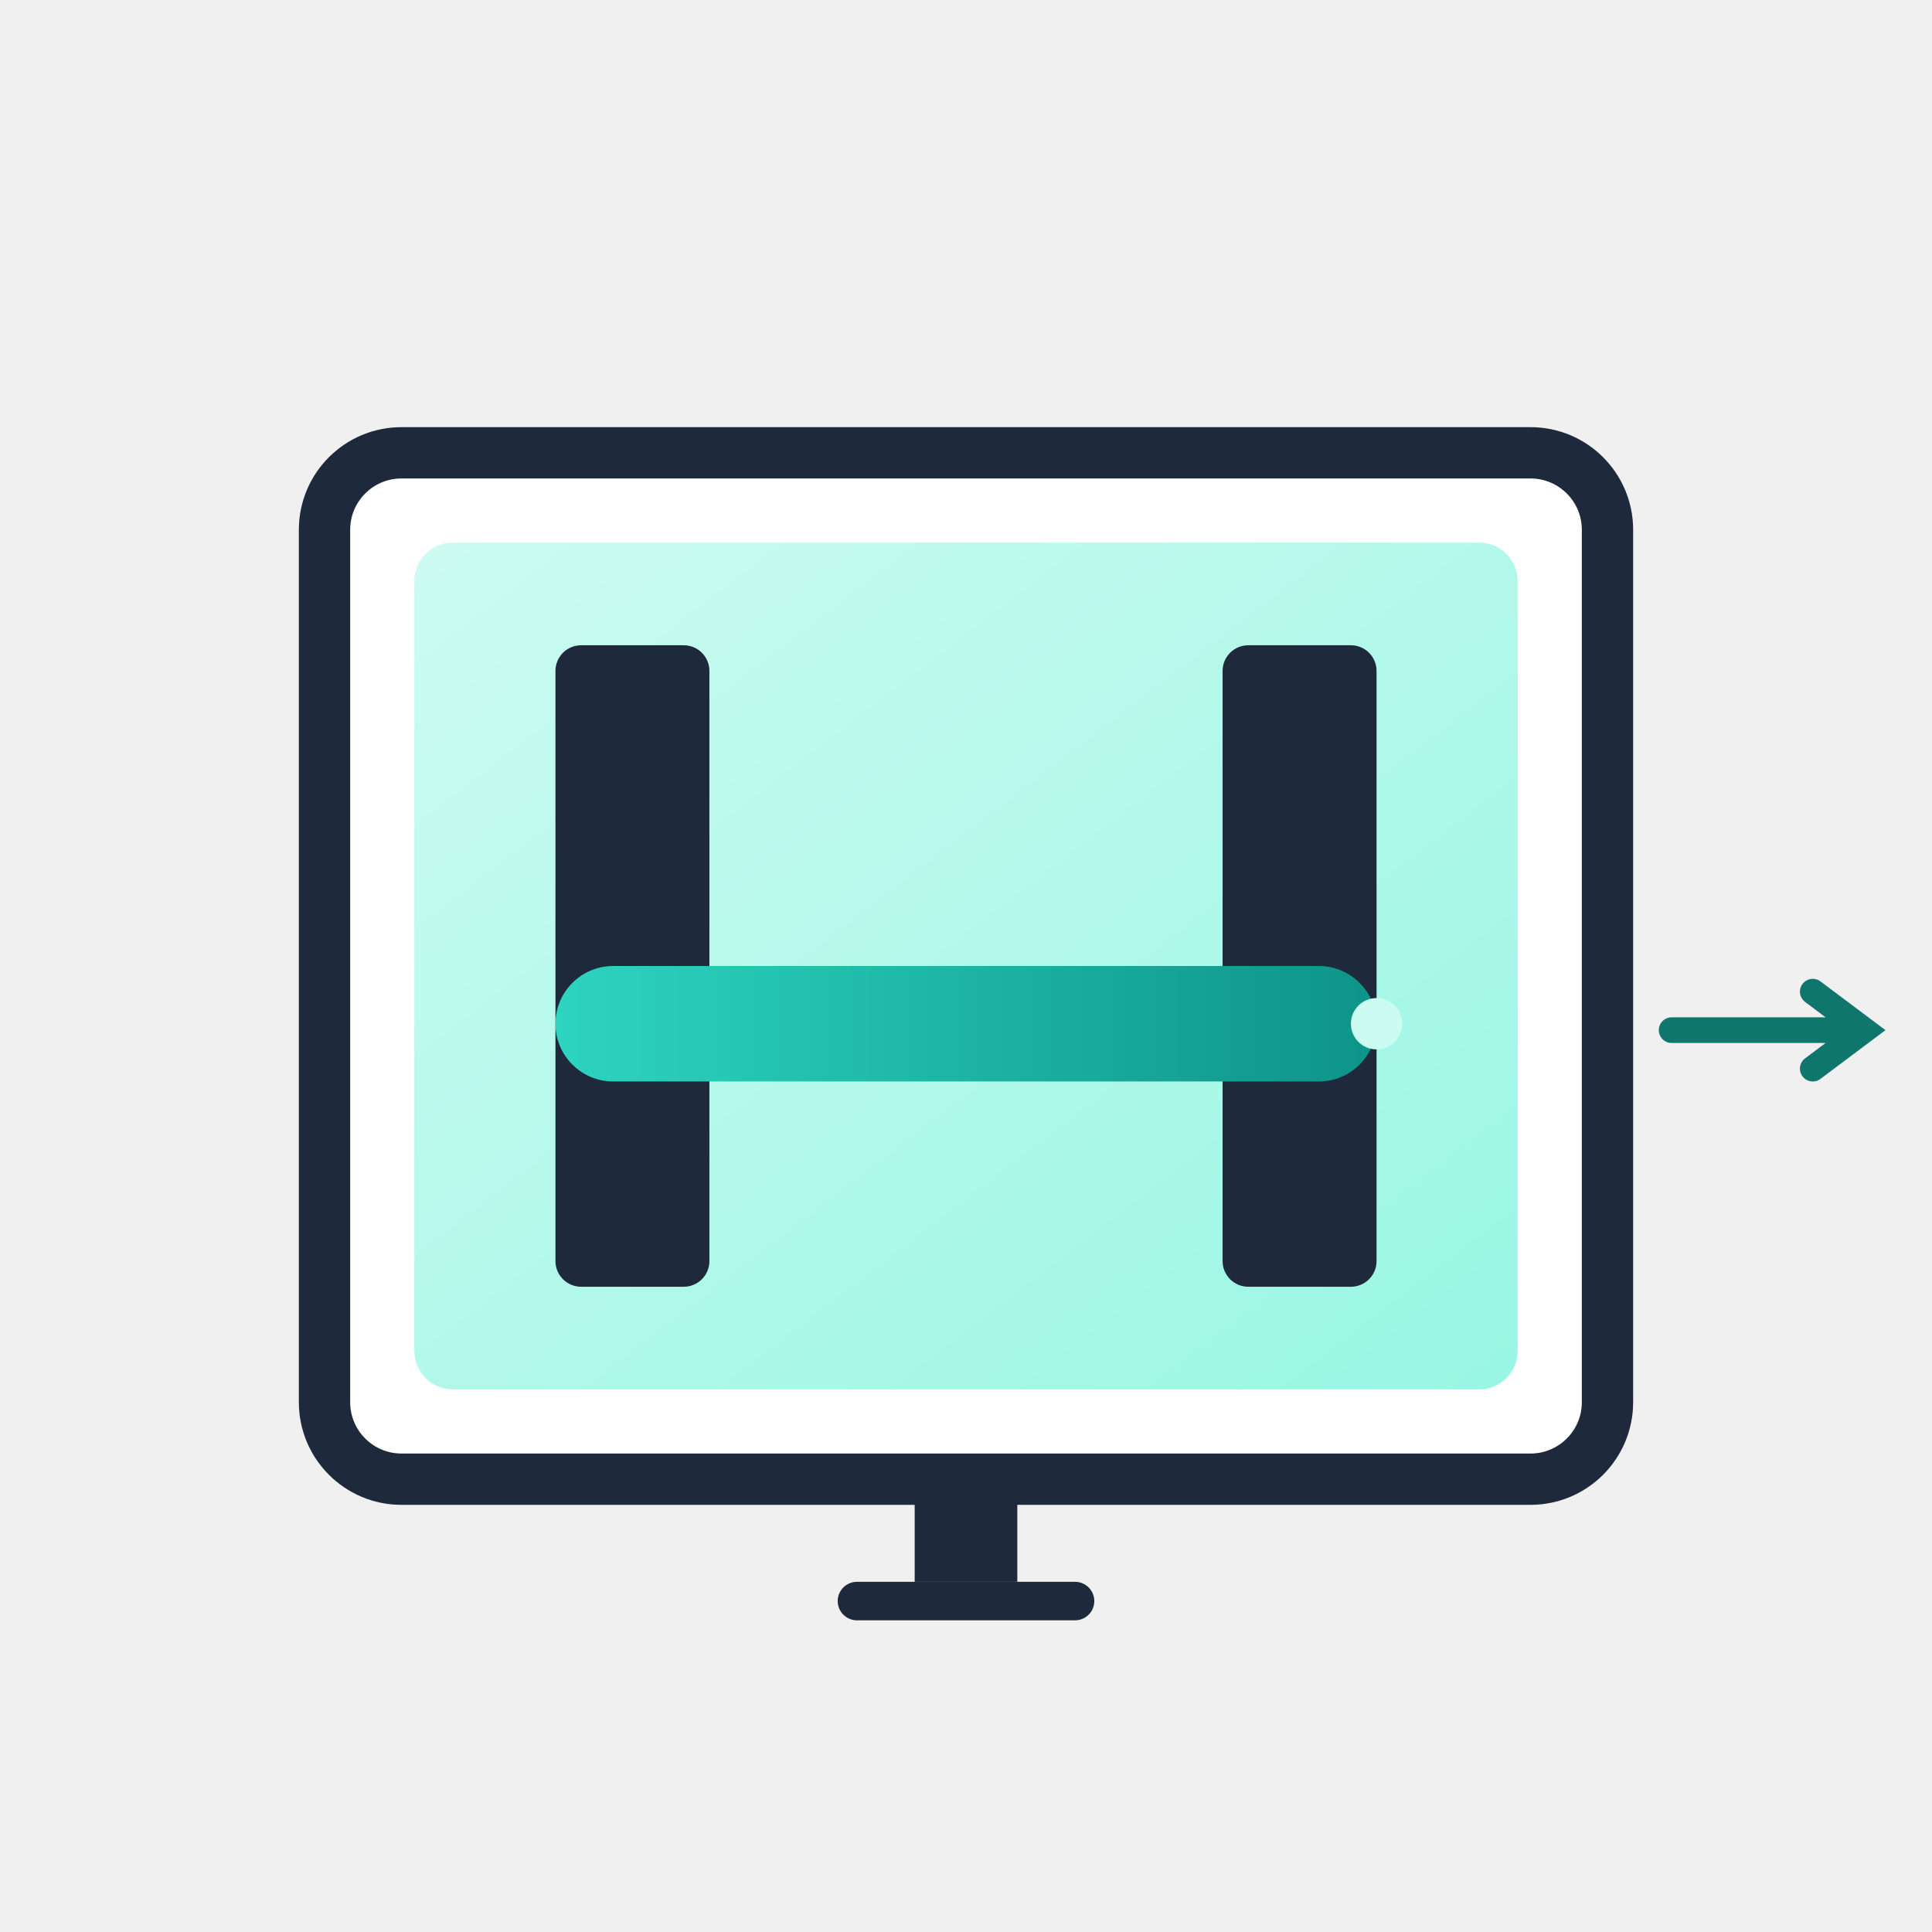
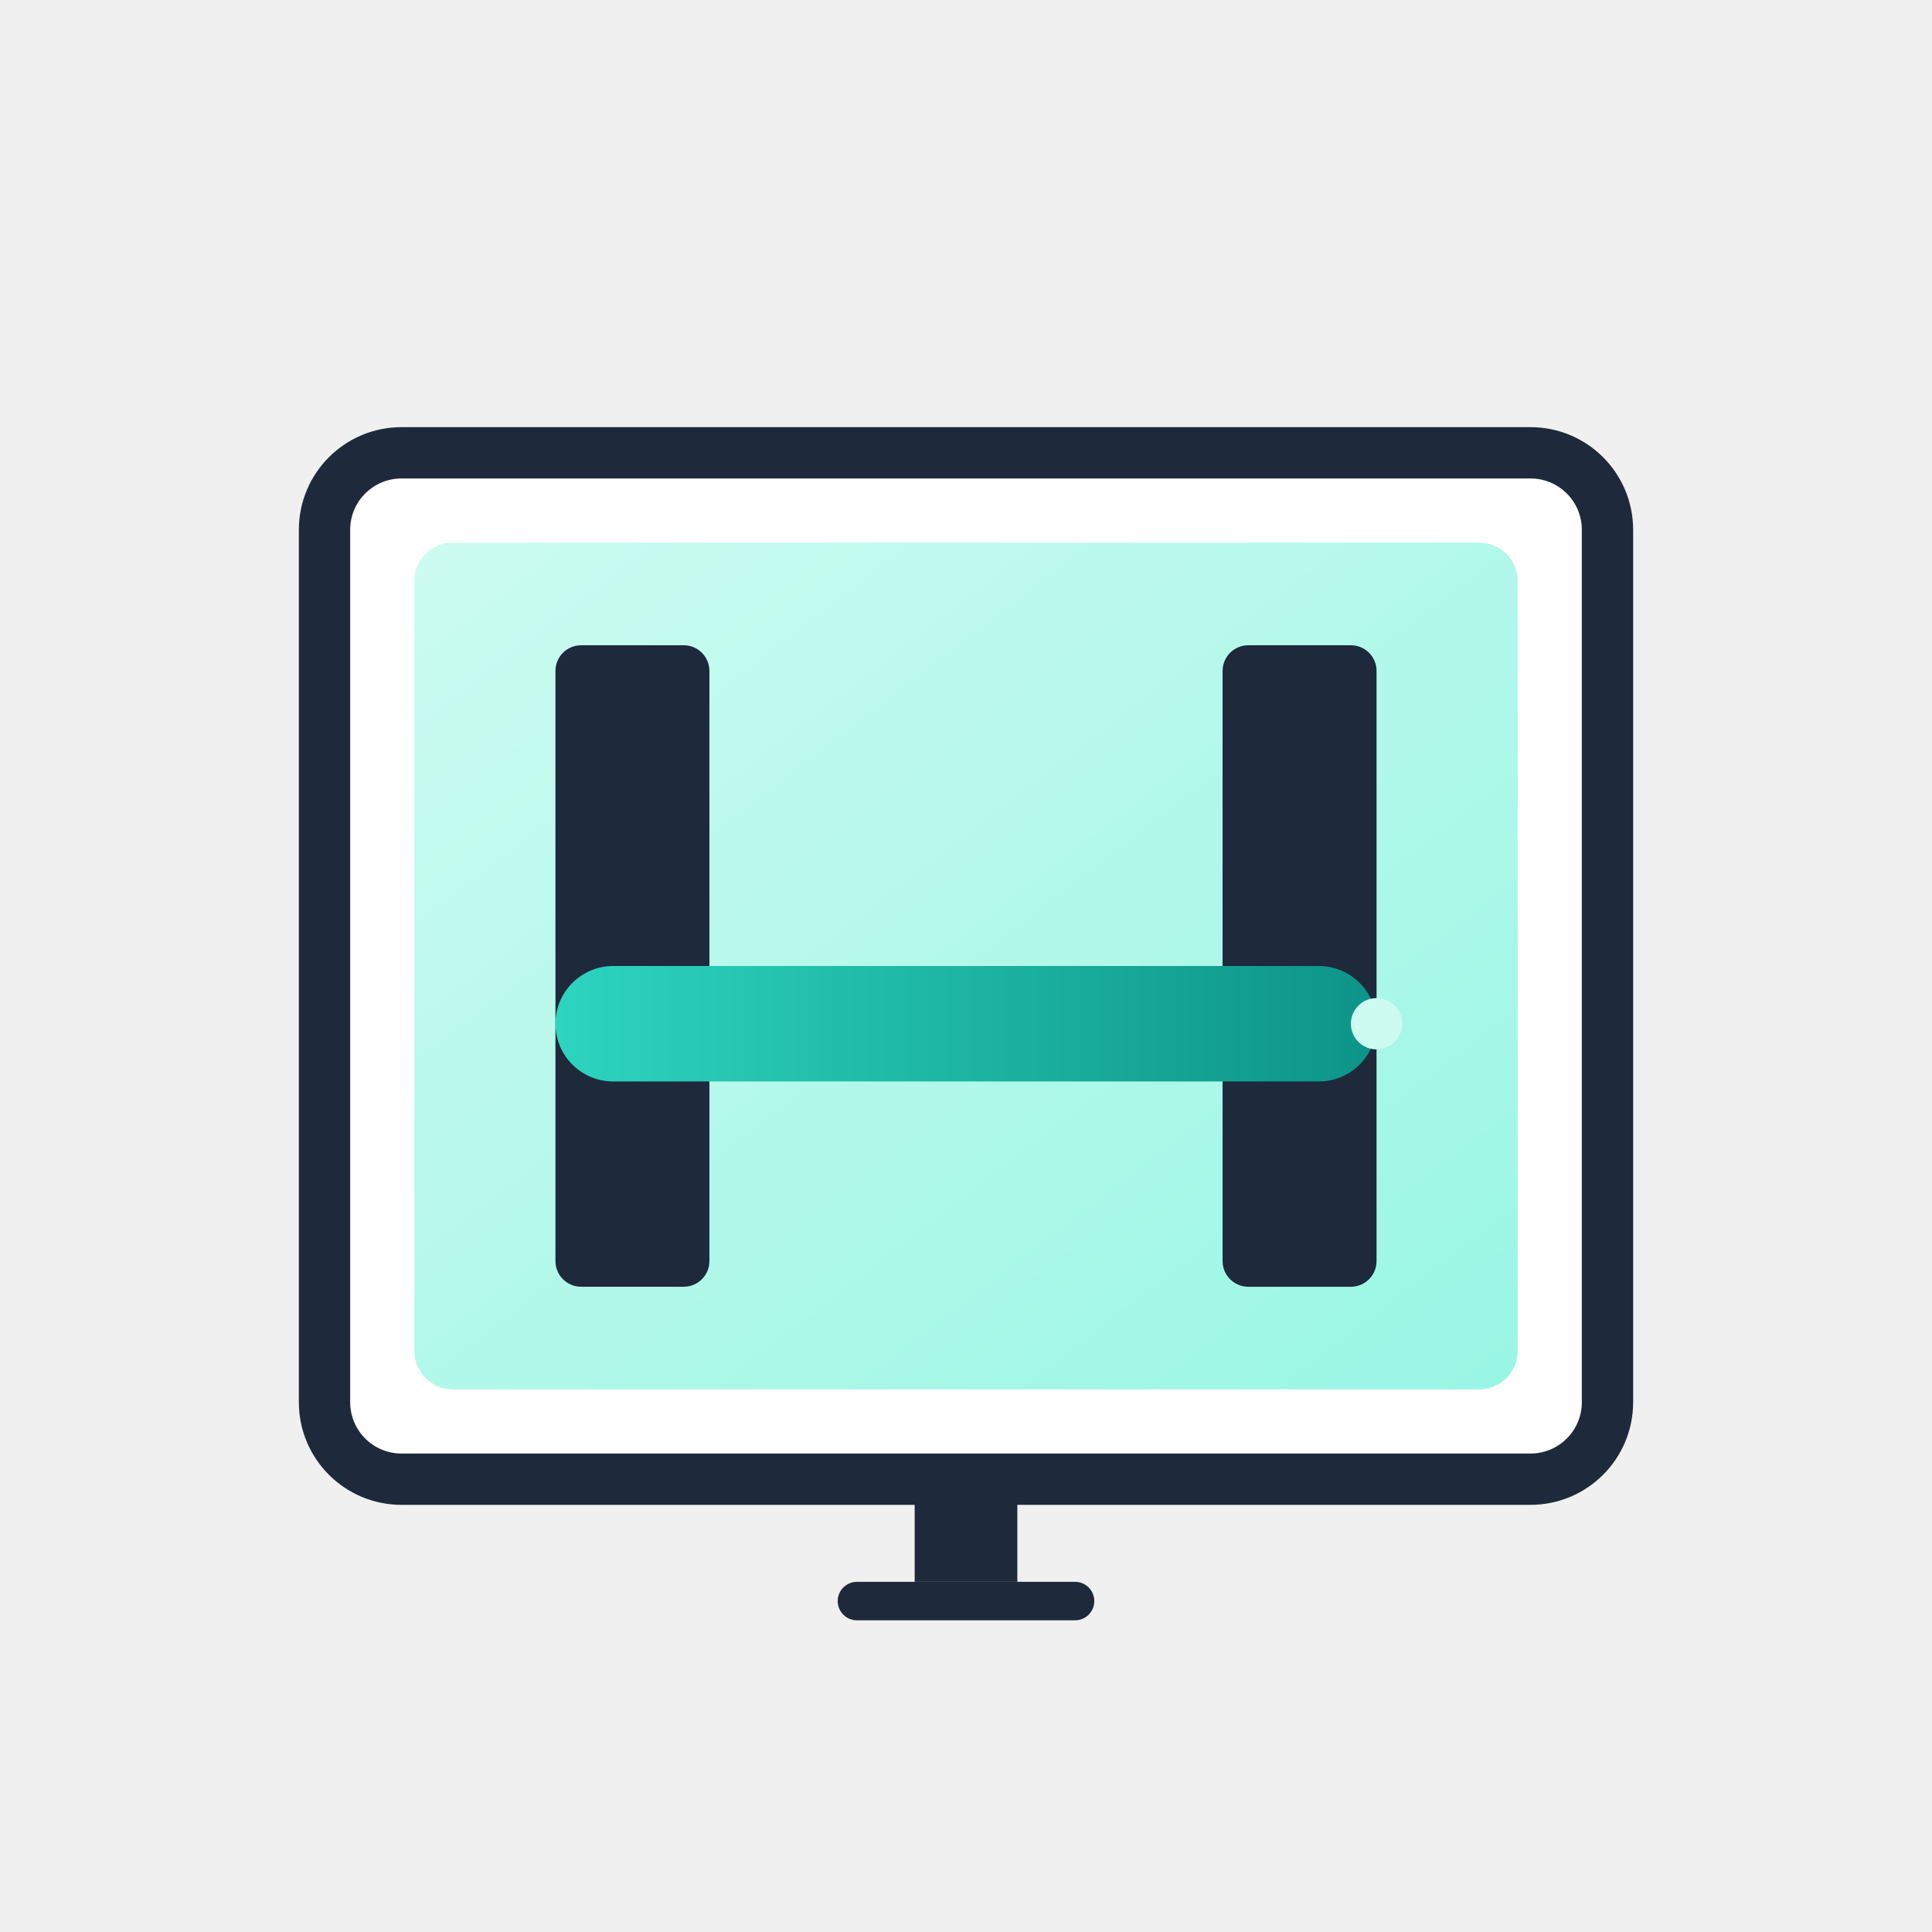
<svg xmlns="http://www.w3.org/2000/svg" width="256" height="256" viewBox="0 0 256 256">
  <defs>
    <linearGradient id="scanGrad" x1="0" y1="0" x2="1" y2="0">
      <stop offset="0" stop-color="#2dd4bf" />
      <stop offset="1" stop-color="#0d9488" />
    </linearGradient>
    <linearGradient id="screenGrad" x1="0" y1="0" x2="1" y2="1">
      <stop offset="0" stop-color="#ccfbf1" />
      <stop offset="1" stop-color="#99f6e4" />
    </linearGradient>
  </defs>
  <g transform="translate(128,128) scale(0.85)">
    <rect x="-100" y="-80" width="200" height="160" rx="12" fill="#ffffff" stroke="#1e293b" stroke-width="8" />
    <rect x="-86" y="-66" width="172" height="132" rx="6" fill="url(#screenGrad)" />
    <rect x="-64" y="-50" width="24" height="100" rx="4" fill="#1e293b" />
    <rect x="40" y="-50" width="24" height="100" rx="4" fill="#1e293b" />
    <rect x="-64" y="0" width="128" height="18" rx="9" fill="url(#scanGrad)" />
    <circle cx="64" cy="9" r="4" fill="#ccfbf1" />
-     <g transform="translate(110, 10)" fill="#0f766e">
-       <path d="M 0 0 L 30 0 M 22 -6 L 30 0 L 22 6" stroke="#0f766e" stroke-width="4" stroke-linecap="round" fill="none" />
-     </g>
    <rect x="-8" y="80" width="16" height="16" fill="#1e293b" />
    <rect x="-20" y="96" width="40" height="6" rx="3" fill="#1e293b" />
  </g>
</svg>
